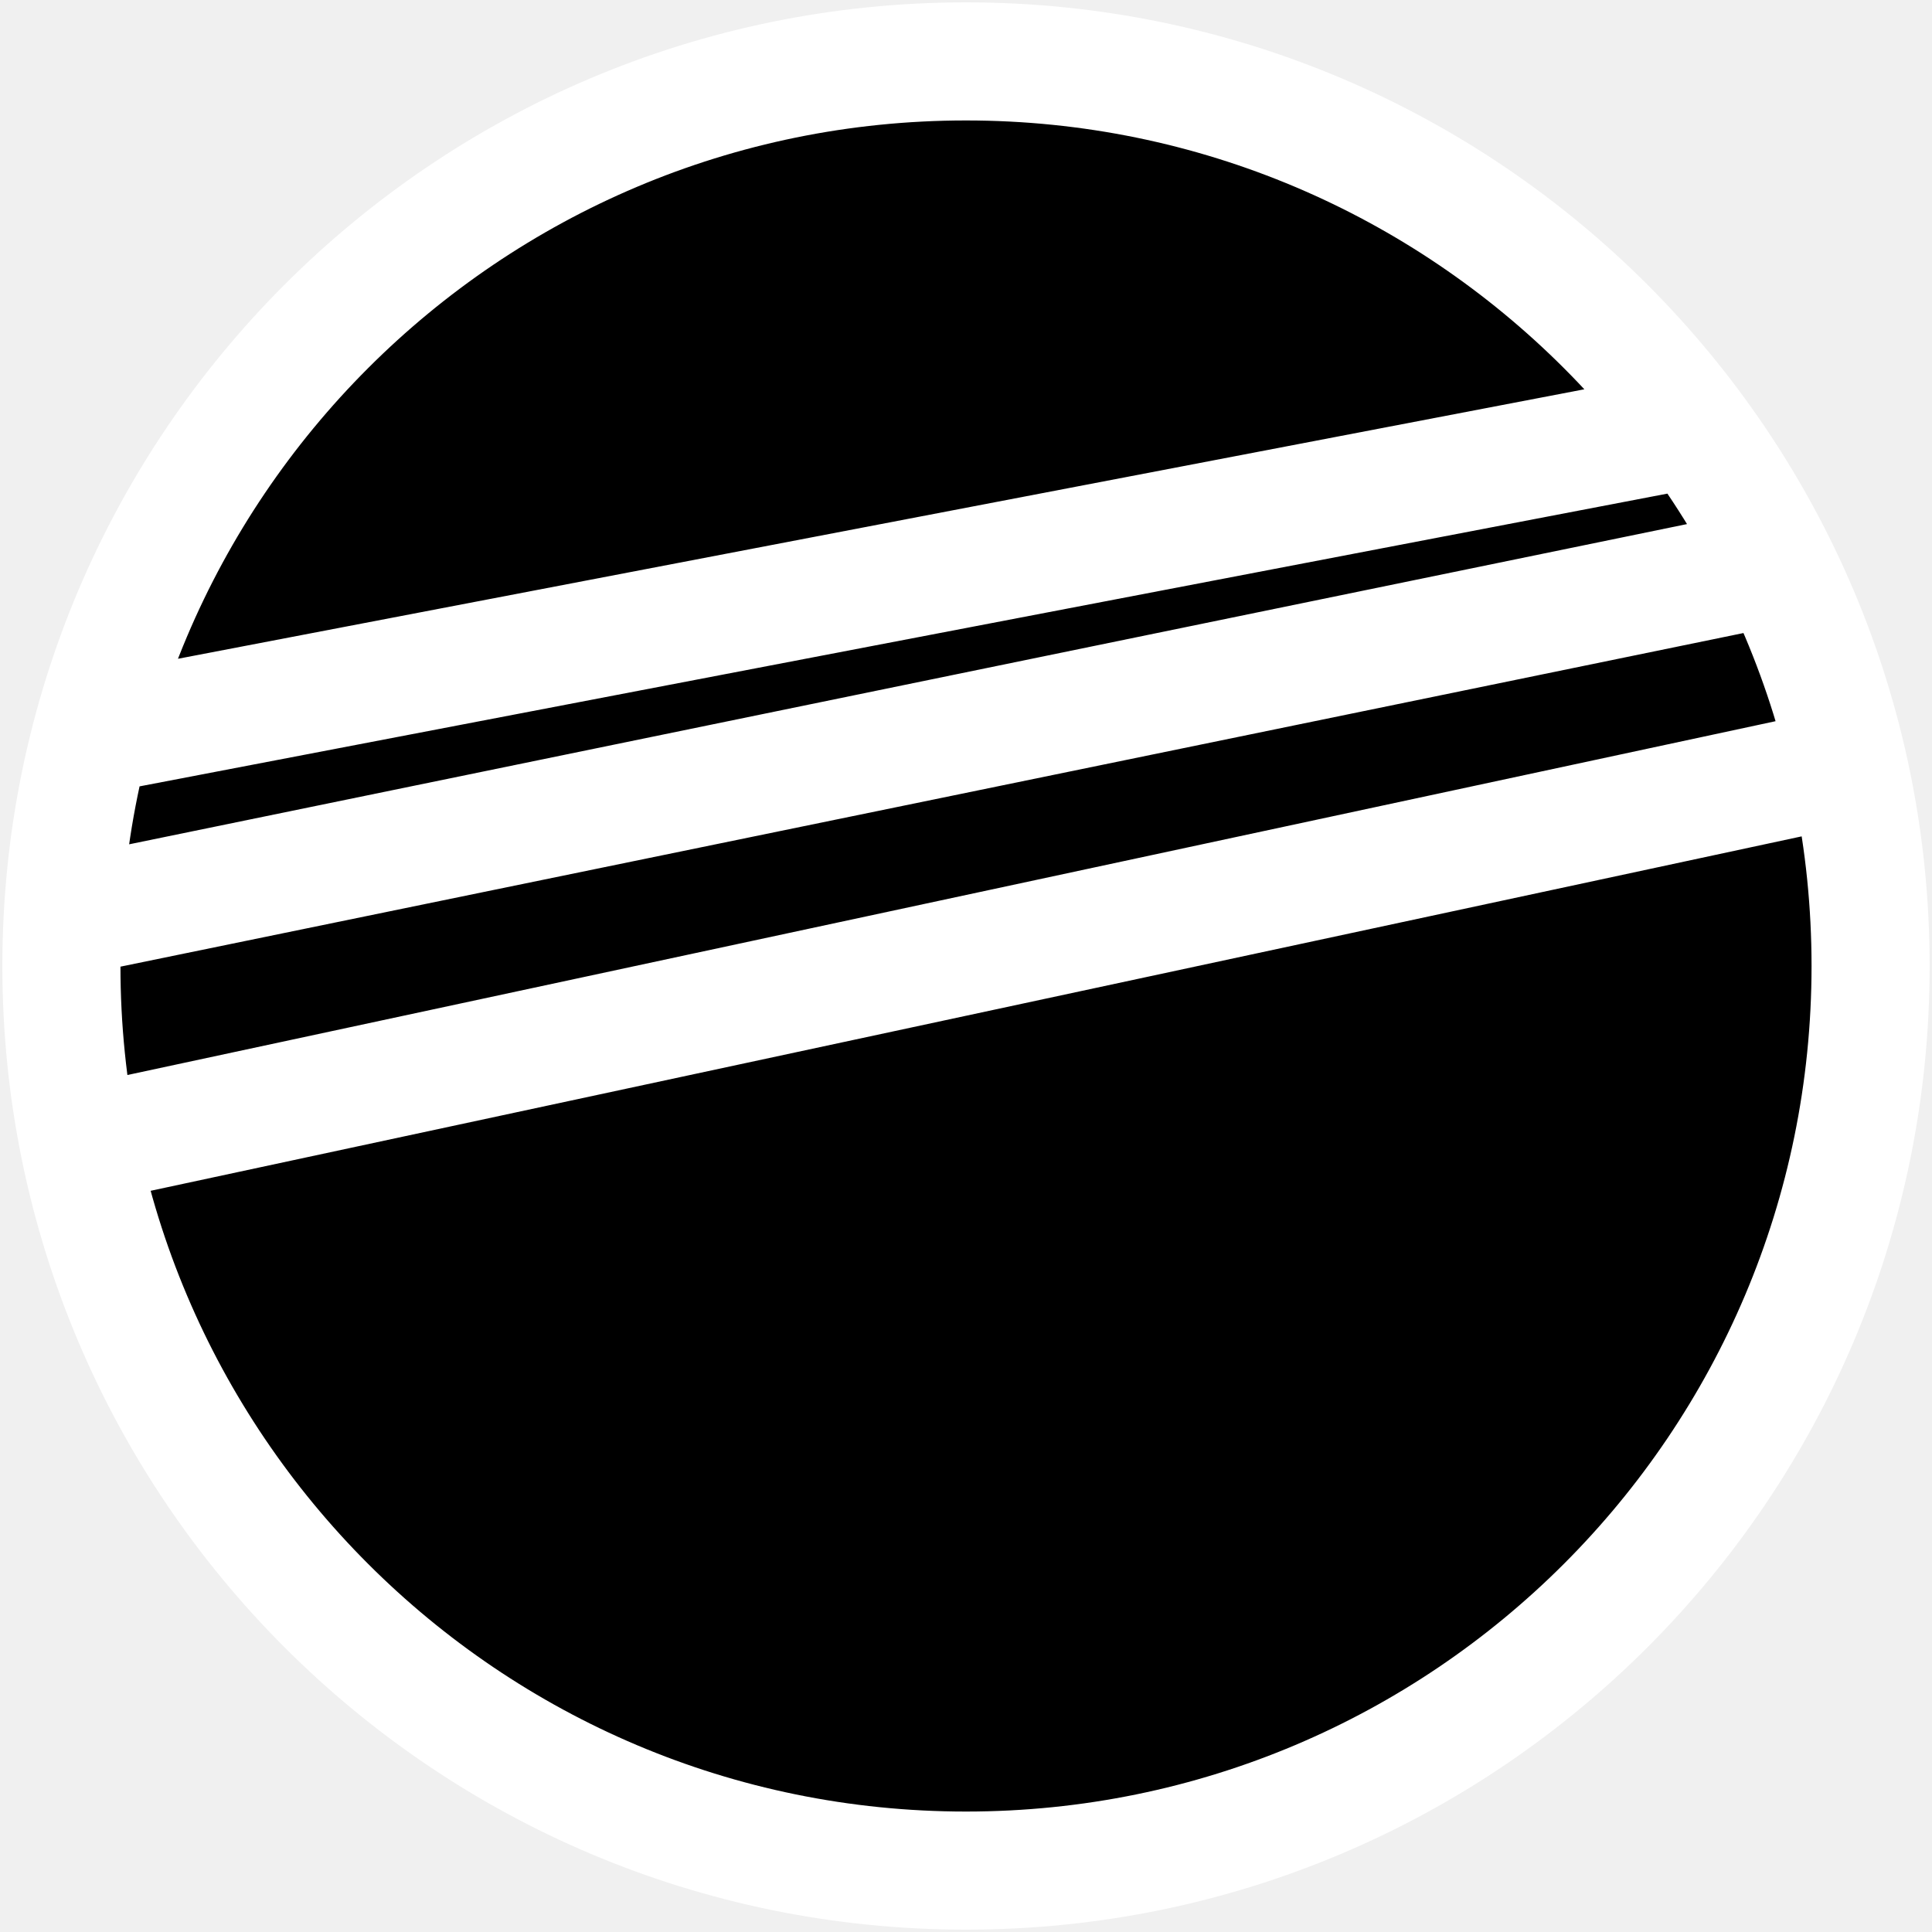
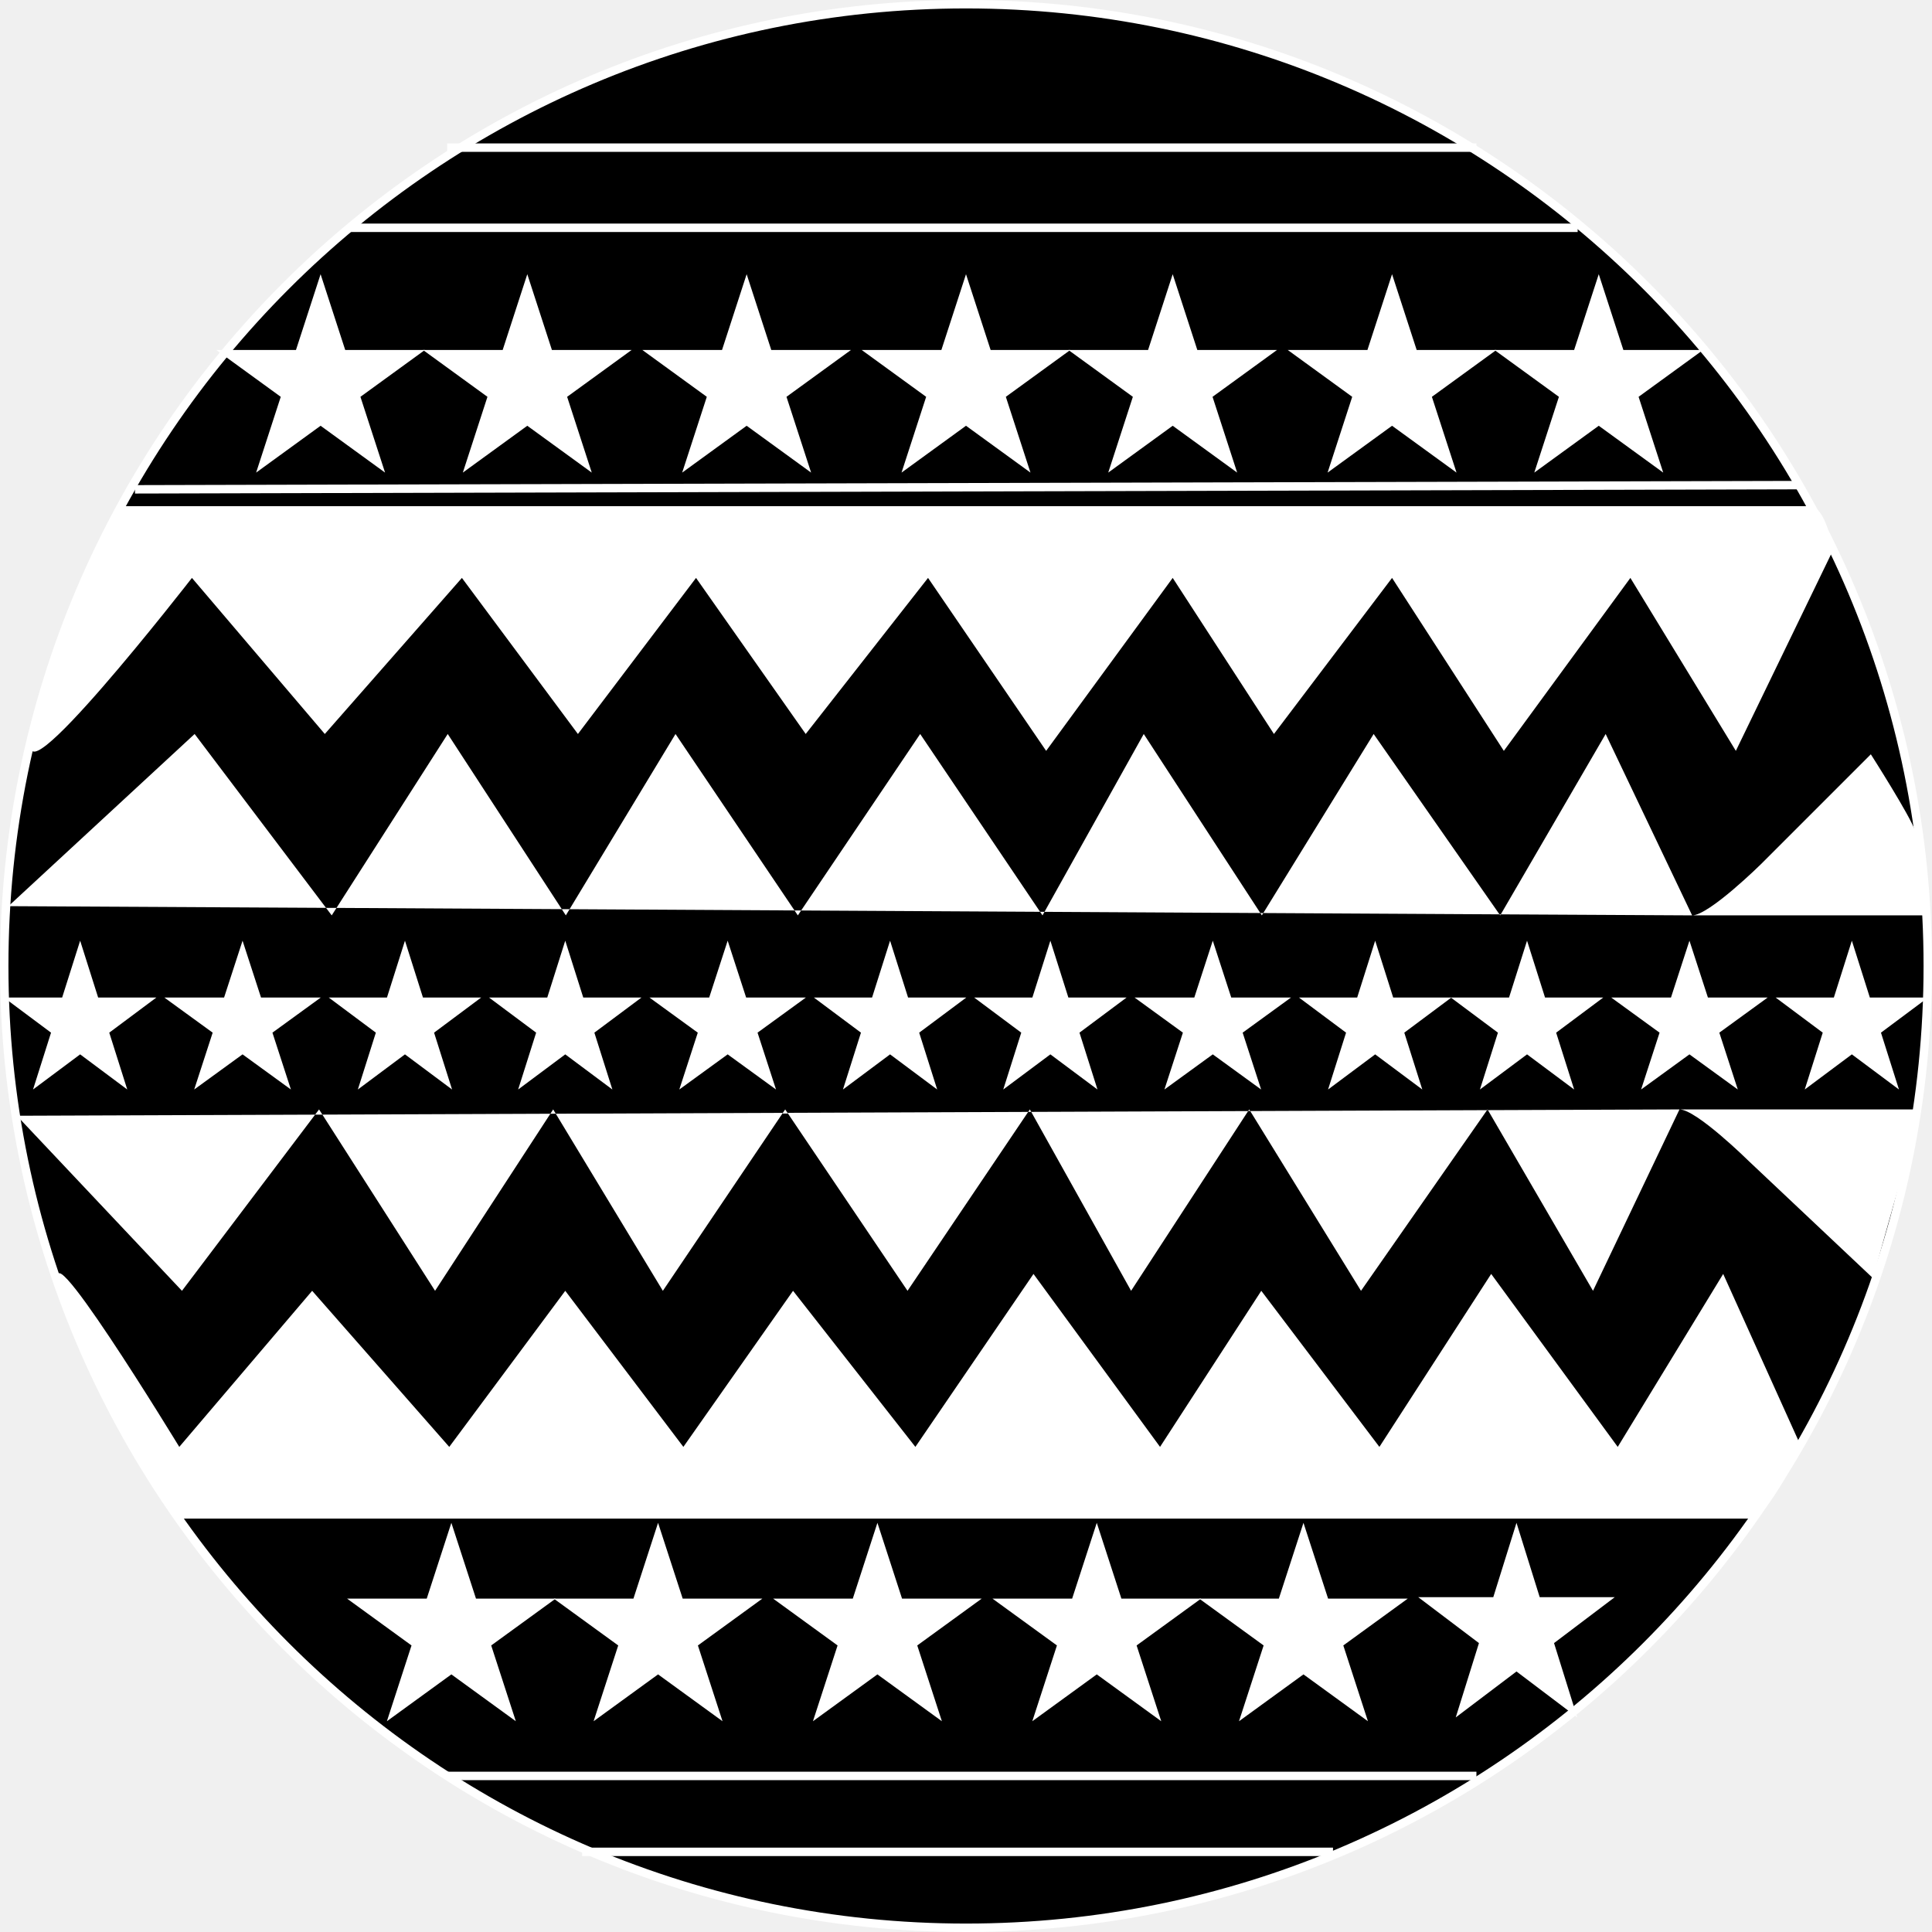
- <svg xmlns="http://www.w3.org/2000/svg" width="409" height="409" viewBox="0 0 409 409" fill="none">
-   <g class="bauble">
-     <path d="M396 204.5C396 310.263 310.263 396 204.5 396C98.737 396 13 310.263 13 204.5C13 98.737 98.737 13 204.5 13C310.263 13 396 98.737 396 204.5Z" fill="black" />
-     <path d="M23 155L357 91M12.497 194.551L373.456 120.354M20.376 241.778L388.376 162.778M396 204.5C396 310.263 310.263 396 204.5 396C98.737 396 13 310.263 13 204.5C13 98.737 98.737 13 204.5 13C310.263 13 396 98.737 396 204.5Z" stroke="white" stroke-width="25" />
+ <svg xmlns="http://www.w3.org/2000/svg" width="458" height="458" viewBox="0 0 458 458" fill="none">
+   <circle class="bauble-background" cx="229" cy="229" r="228" fill="black" stroke="white" stroke-width="2" />
+   <g class="lines">
+     <line class="line-1" x1="106" y1="35" x2="350" y2="35" stroke="white" stroke-width="2" />
+     <line class="line-3" x1="106" y1="421" x2="350" y2="421" stroke="white" stroke-width="2" />
+     <line class="line-2" x1="83" y1="54" x2="374" y2="54" stroke="white" stroke-width="2" />
+     <line class="line-5" x1="31.997" y1="116" x2="426.997" y2="115" stroke="white" stroke-width="2" />
+     <line class="line-4" x1="138" y1="439" x2="316" y2="439" stroke="white" stroke-width="2" />
+   </g>
+   <g class="stars-top">
+     <path class="star-1" d="M76 65L81.837 82.966H100.727L85.445 94.069L91.282 112.034L76 100.931L60.718 112.034L66.555 94.069L51.273 82.966H70.163L76 65Z" fill="white" />
+     <path class="star-2" d="M125 65L130.837 82.966H149.727L134.445 94.069L140.282 112.034L125 100.931L109.718 112.034L115.555 94.069L100.273 82.966H119.163L125 65Z" fill="white" />
+     <path class="star-3" d="M177 65L182.837 82.966H201.727L186.445 94.069L192.282 112.034L177 100.931L161.718 112.034L167.555 94.069L152.273 82.966H171.163L177 65Z" fill="white" />
+     <path class="star-4" d="M229 65L234.837 82.966H253.727L238.445 94.069L244.282 112.034L229 100.931L213.718 112.034L219.555 94.069L204.273 82.966H223.163L229 65Z" fill="white" />
+     <path class="star-5" d="M278 65L283.837 82.966H302.727L287.445 94.069L293.282 112.034L278 100.931L262.718 112.034L268.555 94.069L253.273 82.966H272.163L278 65Z" fill="white" />
+     <path class="star-6" d="M330 65L335.837 82.966H354.727L339.445 94.069L345.282 112.034L330 100.931L314.718 112.034L320.555 94.069L305.273 82.966H324.163L330 65Z" fill="white" />
+     <path class="star-7" d="M379 65L384.837 82.966H403.727L388.445 94.069L394.282 112.034L379 100.931L363.718 112.034L369.555 94.069L354.273 82.966H373.163L379 65Z" fill="white" />
+   </g>
+   <g class="stars-bottom">
+     <path class="star-17" d="M107 361L112.837 378.966H131.727L116.445 390.069L122.282 408.034L107 396.931L91.718 408.034L97.555 390.069L82.272 378.966H101.163L107 361Z" fill="white" />
+     <path class="star-18" d="M156 361L161.837 378.966H180.727L165.445 390.069L171.282 408.034L156 396.931L140.718 408.034L146.555 390.069L131.273 378.966H150.163L156 361Z" fill="white" />
+     <path class="star-19" d="M208 361L213.837 378.966H232.727L217.445 390.069L223.282 408.034L208 396.931L192.718 408.034L198.555 390.069L183.273 378.966H202.163L208 361Z" fill="white" />
+     <path class="star-20" d="M260 361L265.837 378.966H284.727L269.445 390.069L275.282 408.034L260 396.931L244.718 408.034L250.555 390.069L235.273 378.966H254.163L260 361Z" fill="white" />
+     <path class="star-21" d="M309 361L314.837 378.966H333.727L318.445 390.069L324.282 408.034L309 396.931L293.718 408.034L299.555 390.069L284.273 378.966H303.163L309 361Z" fill="white" />
+     <path class="star-22" d="M359.5 361L365.001 378.62L382.801 378.62L368.4 389.51L373.901 407.13L359.5 396.24L345.099 407.13L350.6 389.51L336.199 378.62L353.999 378.62L359.5 361Z" fill="white" />
+   </g>
+   <g class="stars-middle">
+     <path class="star-8" d="M19 223L23.266 236.474H37.07L25.902 244.802L30.168 258.276L19 249.948L7.832 258.276L12.098 244.802L0.93 236.474H14.734L19 223Z" fill="white" />
+     <path class="star-9" d="M57.5 223L61.878 236.474H76.046L64.584 244.802L68.962 258.276L57.5 249.948L46.038 258.276L50.416 244.802L38.954 236.474H53.122L57.5 223Z" fill="white" />
+     <path class="star-10" d="M96 223L100.266 236.474H114.07L102.902 244.802L107.168 258.276L96 249.948L84.832 258.276L89.098 244.802L77.93 236.474H91.734L96 223Z" fill="white" />
+     <path class="star-11" d="M134 223L138.266 236.474H152.07L140.902 244.802L145.168 258.276L134 249.948L122.832 258.276L127.098 244.802L115.93 236.474H129.734L134 223Z" fill="white" />
+     <path class="star-12" d="M172.5 223L176.878 236.474H191.046L179.584 244.802L183.962 258.276L172.5 249.948L161.038 258.276L165.416 244.802L153.954 236.474H168.122L172.5 223Z" fill="white" />
+     <path class="star-13" d="M211 223L215.266 236.474H229.07L217.902 244.802L222.168 258.276L211 249.948L199.832 258.276L204.098 244.802L192.93 236.474H206.734L211 223Z" fill="white" />
+     <path class="star-14" d="M249 223L253.266 236.474H267.07L255.902 244.802L260.168 258.276L249 249.948L237.832 258.276L242.098 244.802L230.93 236.474H244.734L249 223Z" fill="white" />
+     <path class="star-15" d="M287.5 223L291.878 236.474H306.046L294.584 244.802L298.962 258.276L287.5 249.948L276.038 258.276L280.416 244.802L268.954 236.474H283.122L287.5 223Z" fill="white" />
+     <path class="star-16" d="M326 223L330.266 236.474H344.07L332.902 244.802L337.168 258.276L326 249.948L314.832 258.276L319.098 244.802L307.93 236.474H321.734L326 223Z" fill="white" />
+     <path class="star-24" d="M362 223L366.266 236.474H380.07L368.902 244.802L373.168 258.276L362 249.948L350.832 258.276L355.098 244.802L343.93 236.474H357.734L362 223Z" fill="white" />
+     <path class="star-25" d="M400.5 223L404.878 236.474H419.046L407.584 244.802L411.962 258.276L400.5 249.948L389.038 258.276L393.416 244.802L381.954 236.474H396.122L400.5 223Z" fill="white" />
+     <path class="star-26" d="M439 223L443.266 236.474H457.07L445.902 244.802L450.168 258.276L439 249.948L427.832 258.276L432.098 244.802L420.93 236.474H434.734L439 223Z" fill="white" />
+   </g>
+   <g class="zigzag-top">
+     <path class="zigzag-1" d="M386.5 120H429C433 120 434.5 130.5 434.5 130.5L411.5 178L386.5 137L356.5 178L330 137L302 174L278 137L248 178L220 137L191 174L165 137L137 174L109.5 137L77 174L45.5 137C45.5 137 1.419 193.787 8 174C13.15 158.517 17.549 140.12 28.5 120H109.5H165H220H278H330H386.5Z" fill="white" />
+     <path class="zigzag-2" d="M46.137 174L2 214.814C3.535 214.814 33.913 214.978 77.289 215.217L78.637 217L79.769 215.23C96.086 215.32 114.16 215.42 133.177 215.525L134.137 217L135.023 215.535C152.252 215.63 170.227 215.73 188.348 215.83L189.137 217L189.92 215.839C208.891 215.944 228.002 216.05 246.566 216.153L247.137 217L247.607 216.159C265.38 216.257 282.638 216.353 298.774 216.442L299.137 217L299.478 216.446C320.522 216.563 339.636 216.668 355.466 216.755L355.637 217L355.778 216.757C382.901 216.906 400.308 217 401.137 217H457.5C457.5 217 455 200.314 454 197C453 193.686 443.5 178.814 443.5 178.814L417.5 204.814C417.5 204.814 405.137 217 401.137 217L380.637 174L355.778 216.757C355.675 216.756 355.571 216.756 355.466 216.755L325.637 174L299.478 216.446C299.244 216.445 299.009 216.444 298.774 216.442L271.137 174L247.607 216.159C247.26 216.157 246.913 216.155 246.566 216.153L218.137 174L189.92 215.839C189.396 215.836 188.872 215.833 188.348 215.83L160.137 174L135.023 215.535C134.406 215.532 133.791 215.528 133.177 215.525L106.137 174L79.769 215.23C78.938 215.226 78.111 215.221 77.289 215.217L46.137 174Z" fill="white" />
+   </g>
+   <g class="zigzag-bottom">
+     <path class="zigzag-3" d="M383.5 360H415C419 360 427 343 427 343L408.5 302L383.5 343L353.5 302L327 343L299 306L275 343L245 302L217 343L188 306L162 343L134 306L106.5 343L74 306L42.5 343C42.5 343 7.919 286.213 14.5 306C19.65 321.483 30.5 341 42.5 360H106.5H162H217H275H327H383.5Z" fill="white" />
+     <path class="zigzag-4" d="M43.137 306L4 264.5C5.491 264.5 33.833 264.394 74.702 264.238L75.637 263L76.424 264.231C92.795 264.169 111.109 264.098 130.47 264.024L131.137 263L131.753 264.019C149.092 263.952 167.251 263.883 185.589 263.812L186.137 263L186.682 263.808C205.761 263.734 225.021 263.66 243.741 263.588L244.137 263L244.464 263.585C262.312 263.516 279.661 263.45 295.885 263.387L296.137 263L296.375 263.385C317.467 263.304 336.642 263.23 352.519 263.17L352.637 263L352.735 263.169C379.86 263.065 397.302 263 398.137 263H454.5C454.5 263 451.5 276.686 450.5 280C449.5 283.314 444 303 444 303L414.5 275.186C414.5 275.186 402.137 263 398.137 263L377.637 306L352.735 263.169C352.663 263.169 352.591 263.17 352.519 263.17L322.637 306L296.375 263.385C296.211 263.386 296.048 263.386 295.885 263.387L268.137 306L244.464 263.585C244.223 263.586 243.982 263.587 243.741 263.588L215.137 306L186.682 263.808C186.318 263.809 185.954 263.811 185.589 263.812L157.137 306L131.753 264.019C131.325 264.021 130.897 264.022 130.47 264.024L103.137 306L76.424 264.231C75.848 264.233 75.273 264.236 74.702 264.238L43.137 306Z" fill="white" />
  </g>
</svg>
